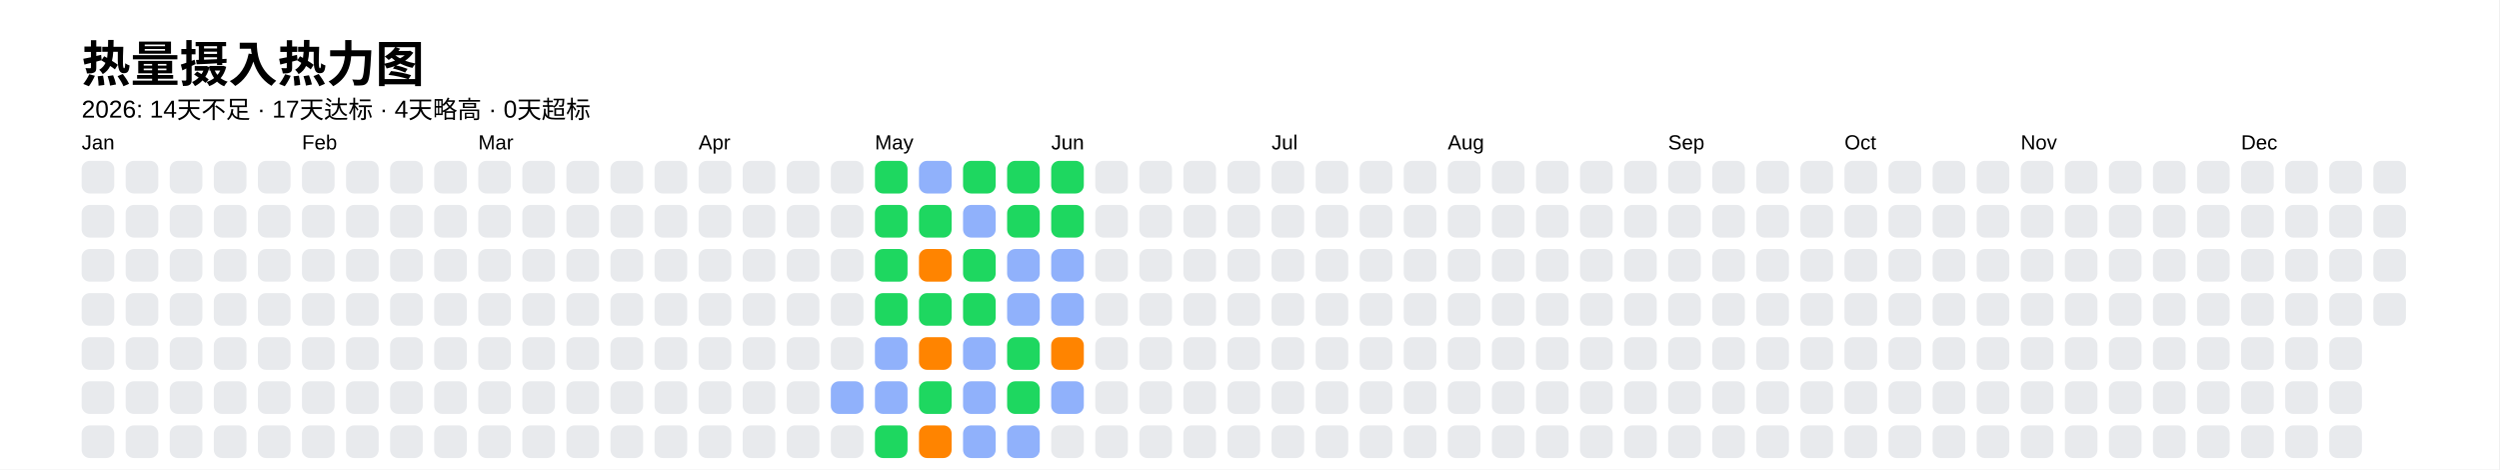
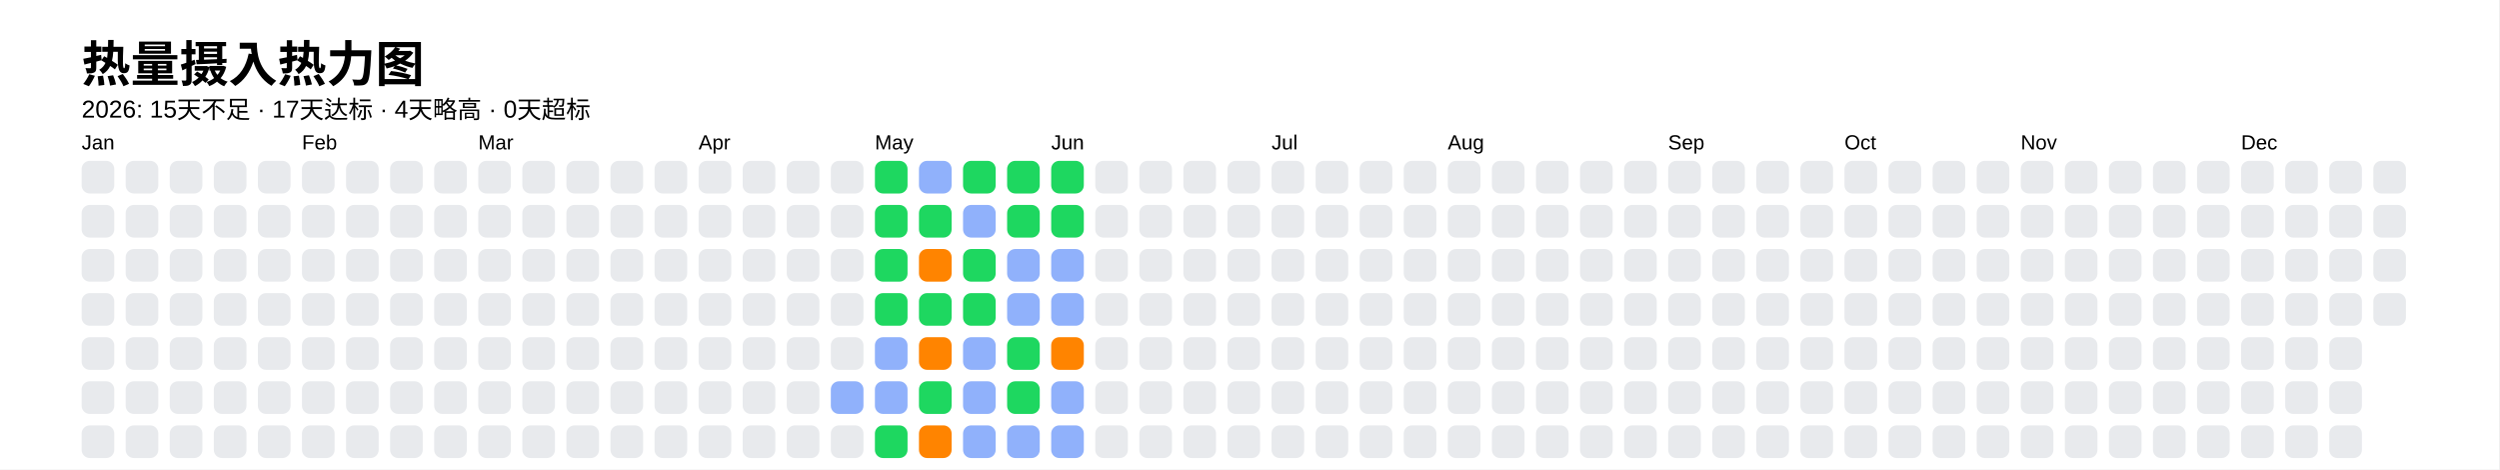
<svg xmlns="http://www.w3.org/2000/svg" style="background-color:white;" baseProfile="full" height="57.5mm" version="1.1" viewBox="0,0,306.2,57.5" width="306.2mm">
  <defs />
  <rect fill="#FFFFFF" height="57.5" width="306.2" x="0" y="0" />
  <text fill="#000000" style="font-size:6px; font-family:Arial; font-weight:bold;" x="10" y="10">热量摄入热力图</text>
-   <text fill="#000000" style="font-size:3px; font-family:Arial;" x="10" y="14.4">2026: 14天不足 · 17天达标 · 4天略高 · 0天超标</text>
+   <text fill="#000000" style="font-size:3px; font-family:Arial;" x="10" y="14.4">2026: 15天不足 · 17天达标 · 4天略高 · 0天超标</text>
  <text fill="#000000" style="font-size:2.5px; font-family:Arial" x="10" y="18.3">Jan</text>
  <rect fill="#E8EAED" height="4" rx="1" ry="1" width="4" x="10" y="19.7" />
  <rect fill="#E8EAED" height="4" rx="1" ry="1" width="4" x="10" y="25.1" />
  <rect fill="#E8EAED" height="4" rx="1" ry="1" width="4" x="10" y="30.5" />
  <rect fill="#E8EAED" height="4" rx="1" ry="1" width="4" x="10" y="35.9" />
  <rect fill="#E8EAED" height="4" rx="1" ry="1" width="4" x="10" y="41.3" />
  <rect fill="#E8EAED" height="4" rx="1" ry="1" width="4" x="10" y="46.7" />
  <rect fill="#E8EAED" height="4" rx="1" ry="1" width="4" x="10" y="52.1" />
  <rect fill="#E8EAED" height="4" rx="1" ry="1" width="4" x="15.4" y="19.7" />
  <rect fill="#E8EAED" height="4" rx="1" ry="1" width="4" x="15.4" y="25.1" />
  <rect fill="#E8EAED" height="4" rx="1" ry="1" width="4" x="15.4" y="30.5" />
  <rect fill="#E8EAED" height="4" rx="1" ry="1" width="4" x="15.4" y="35.9" />
  <rect fill="#E8EAED" height="4" rx="1" ry="1" width="4" x="15.4" y="41.3" />
  <rect fill="#E8EAED" height="4" rx="1" ry="1" width="4" x="15.4" y="46.7" />
  <rect fill="#E8EAED" height="4" rx="1" ry="1" width="4" x="15.4" y="52.1" />
  <rect fill="#E8EAED" height="4" rx="1" ry="1" width="4" x="20.8" y="19.7" />
  <rect fill="#E8EAED" height="4" rx="1" ry="1" width="4" x="20.8" y="25.1" />
  <rect fill="#E8EAED" height="4" rx="1" ry="1" width="4" x="20.8" y="30.5" />
  <rect fill="#E8EAED" height="4" rx="1" ry="1" width="4" x="20.8" y="35.9" />
  <rect fill="#E8EAED" height="4" rx="1" ry="1" width="4" x="20.8" y="41.3" />
  <rect fill="#E8EAED" height="4" rx="1" ry="1" width="4" x="20.8" y="46.7" />
  <rect fill="#E8EAED" height="4" rx="1" ry="1" width="4" x="20.8" y="52.1" />
  <rect fill="#E8EAED" height="4" rx="1" ry="1" width="4" x="26.2" y="19.7" />
  <rect fill="#E8EAED" height="4" rx="1" ry="1" width="4" x="26.2" y="25.1" />
  <rect fill="#E8EAED" height="4" rx="1" ry="1" width="4" x="26.2" y="30.5" />
  <rect fill="#E8EAED" height="4" rx="1" ry="1" width="4" x="26.2" y="35.9" />
  <rect fill="#E8EAED" height="4" rx="1" ry="1" width="4" x="26.2" y="41.3" />
  <rect fill="#E8EAED" height="4" rx="1" ry="1" width="4" x="26.2" y="46.7" />
  <rect fill="#E8EAED" height="4" rx="1" ry="1" width="4" x="26.2" y="52.1" />
  <rect fill="#E8EAED" height="4" rx="1" ry="1" width="4" x="31.6" y="19.7" />
  <rect fill="#E8EAED" height="4" rx="1" ry="1" width="4" x="31.6" y="25.1" />
  <rect fill="#E8EAED" height="4" rx="1" ry="1" width="4" x="31.6" y="30.5" />
  <rect fill="#E8EAED" height="4" rx="1" ry="1" width="4" x="31.6" y="35.9" />
  <rect fill="#E8EAED" height="4" rx="1" ry="1" width="4" x="31.6" y="41.3" />
  <rect fill="#E8EAED" height="4" rx="1" ry="1" width="4" x="31.6" y="46.7" />
  <rect fill="#E8EAED" height="4" rx="1" ry="1" width="4" x="31.6" y="52.1" />
  <text fill="#000000" style="font-size:2.5px; font-family:Arial" x="37.0" y="18.3">Feb</text>
  <rect fill="#E8EAED" height="4" rx="1" ry="1" width="4" x="37.0" y="19.7" />
  <rect fill="#E8EAED" height="4" rx="1" ry="1" width="4" x="37.0" y="25.1" />
  <rect fill="#E8EAED" height="4" rx="1" ry="1" width="4" x="37.0" y="30.5" />
  <rect fill="#E8EAED" height="4" rx="1" ry="1" width="4" x="37.0" y="35.9" />
  <rect fill="#E8EAED" height="4" rx="1" ry="1" width="4" x="37.0" y="41.3" />
  <rect fill="#E8EAED" height="4" rx="1" ry="1" width="4" x="37.0" y="46.7" />
  <rect fill="#E8EAED" height="4" rx="1" ry="1" width="4" x="37.0" y="52.1" />
  <rect fill="#E8EAED" height="4" rx="1" ry="1" width="4" x="42.4" y="19.7" />
  <rect fill="#E8EAED" height="4" rx="1" ry="1" width="4" x="42.4" y="25.1" />
  <rect fill="#E8EAED" height="4" rx="1" ry="1" width="4" x="42.4" y="30.5" />
  <rect fill="#E8EAED" height="4" rx="1" ry="1" width="4" x="42.4" y="35.9" />
  <rect fill="#E8EAED" height="4" rx="1" ry="1" width="4" x="42.4" y="41.3" />
  <rect fill="#E8EAED" height="4" rx="1" ry="1" width="4" x="42.4" y="46.7" />
  <rect fill="#E8EAED" height="4" rx="1" ry="1" width="4" x="42.4" y="52.1" />
  <rect fill="#E8EAED" height="4" rx="1" ry="1" width="4" x="47.8" y="19.7" />
  <rect fill="#E8EAED" height="4" rx="1" ry="1" width="4" x="47.8" y="25.1" />
  <rect fill="#E8EAED" height="4" rx="1" ry="1" width="4" x="47.8" y="30.5" />
  <rect fill="#E8EAED" height="4" rx="1" ry="1" width="4" x="47.8" y="35.9" />
  <rect fill="#E8EAED" height="4" rx="1" ry="1" width="4" x="47.8" y="41.3" />
  <rect fill="#E8EAED" height="4" rx="1" ry="1" width="4" x="47.8" y="46.7" />
  <rect fill="#E8EAED" height="4" rx="1" ry="1" width="4" x="47.8" y="52.1" />
  <rect fill="#E8EAED" height="4" rx="1" ry="1" width="4" x="53.2" y="19.7" />
  <rect fill="#E8EAED" height="4" rx="1" ry="1" width="4" x="53.2" y="25.1" />
  <rect fill="#E8EAED" height="4" rx="1" ry="1" width="4" x="53.2" y="30.5" />
  <rect fill="#E8EAED" height="4" rx="1" ry="1" width="4" x="53.2" y="35.9" />
  <rect fill="#E8EAED" height="4" rx="1" ry="1" width="4" x="53.2" y="41.3" />
  <rect fill="#E8EAED" height="4" rx="1" ry="1" width="4" x="53.2" y="46.7" />
  <rect fill="#E8EAED" height="4" rx="1" ry="1" width="4" x="53.2" y="52.1" />
  <text fill="#000000" style="font-size:2.5px; font-family:Arial" x="58.6" y="18.3">Mar</text>
  <rect fill="#E8EAED" height="4" rx="1" ry="1" width="4" x="58.6" y="19.7" />
  <rect fill="#E8EAED" height="4" rx="1" ry="1" width="4" x="58.6" y="25.1" />
  <rect fill="#E8EAED" height="4" rx="1" ry="1" width="4" x="58.6" y="30.5" />
  <rect fill="#E8EAED" height="4" rx="1" ry="1" width="4" x="58.6" y="35.9" />
  <rect fill="#E8EAED" height="4" rx="1" ry="1" width="4" x="58.6" y="41.3" />
  <rect fill="#E8EAED" height="4" rx="1" ry="1" width="4" x="58.6" y="46.7" />
  <rect fill="#E8EAED" height="4" rx="1" ry="1" width="4" x="58.6" y="52.1" />
  <rect fill="#E8EAED" height="4" rx="1" ry="1" width="4" x="64" y="19.7" />
  <rect fill="#E8EAED" height="4" rx="1" ry="1" width="4" x="64" y="25.1" />
  <rect fill="#E8EAED" height="4" rx="1" ry="1" width="4" x="64" y="30.5" />
  <rect fill="#E8EAED" height="4" rx="1" ry="1" width="4" x="64" y="35.9" />
  <rect fill="#E8EAED" height="4" rx="1" ry="1" width="4" x="64" y="41.3" />
  <rect fill="#E8EAED" height="4" rx="1" ry="1" width="4" x="64" y="46.7" />
  <rect fill="#E8EAED" height="4" rx="1" ry="1" width="4" x="64" y="52.1" />
  <rect fill="#E8EAED" height="4" rx="1" ry="1" width="4" x="69.4" y="19.7" />
  <rect fill="#E8EAED" height="4" rx="1" ry="1" width="4" x="69.4" y="25.1" />
  <rect fill="#E8EAED" height="4" rx="1" ry="1" width="4" x="69.4" y="30.5" />
  <rect fill="#E8EAED" height="4" rx="1" ry="1" width="4" x="69.4" y="35.9" />
  <rect fill="#E8EAED" height="4" rx="1" ry="1" width="4" x="69.4" y="41.3" />
  <rect fill="#E8EAED" height="4" rx="1" ry="1" width="4" x="69.4" y="46.7" />
  <rect fill="#E8EAED" height="4" rx="1" ry="1" width="4" x="69.4" y="52.1" />
  <rect fill="#E8EAED" height="4" rx="1" ry="1" width="4" x="74.8" y="19.7" />
  <rect fill="#E8EAED" height="4" rx="1" ry="1" width="4" x="74.8" y="25.1" />
  <rect fill="#E8EAED" height="4" rx="1" ry="1" width="4" x="74.8" y="30.5" />
  <rect fill="#E8EAED" height="4" rx="1" ry="1" width="4" x="74.8" y="35.9" />
  <rect fill="#E8EAED" height="4" rx="1" ry="1" width="4" x="74.8" y="41.3" />
  <rect fill="#E8EAED" height="4" rx="1" ry="1" width="4" x="74.8" y="46.7" />
  <rect fill="#E8EAED" height="4" rx="1" ry="1" width="4" x="74.8" y="52.1" />
  <rect fill="#E8EAED" height="4" rx="1" ry="1" width="4" x="80.2" y="19.7" />
  <rect fill="#E8EAED" height="4" rx="1" ry="1" width="4" x="80.2" y="25.1" />
  <rect fill="#E8EAED" height="4" rx="1" ry="1" width="4" x="80.2" y="30.5" />
  <rect fill="#E8EAED" height="4" rx="1" ry="1" width="4" x="80.2" y="35.9" />
  <rect fill="#E8EAED" height="4" rx="1" ry="1" width="4" x="80.2" y="41.3" />
  <rect fill="#E8EAED" height="4" rx="1" ry="1" width="4" x="80.2" y="46.7" />
  <rect fill="#E8EAED" height="4" rx="1" ry="1" width="4" x="80.2" y="52.1" />
  <text fill="#000000" style="font-size:2.5px; font-family:Arial" x="85.6" y="18.3">Apr</text>
  <rect fill="#E8EAED" height="4" rx="1" ry="1" width="4" x="85.6" y="19.7" />
  <rect fill="#E8EAED" height="4" rx="1" ry="1" width="4" x="85.6" y="25.1" />
  <rect fill="#E8EAED" height="4" rx="1" ry="1" width="4" x="85.6" y="30.5" />
  <rect fill="#E8EAED" height="4" rx="1" ry="1" width="4" x="85.6" y="35.9" />
  <rect fill="#E8EAED" height="4" rx="1" ry="1" width="4" x="85.6" y="41.3" />
  <rect fill="#E8EAED" height="4" rx="1" ry="1" width="4" x="85.6" y="46.7" />
  <rect fill="#E8EAED" height="4" rx="1" ry="1" width="4" x="85.6" y="52.1" />
  <rect fill="#E8EAED" height="4" rx="1" ry="1" width="4" x="91" y="19.7" />
  <rect fill="#E8EAED" height="4" rx="1" ry="1" width="4" x="91" y="25.1" />
  <rect fill="#E8EAED" height="4" rx="1" ry="1" width="4" x="91" y="30.5" />
  <rect fill="#E8EAED" height="4" rx="1" ry="1" width="4" x="91" y="35.9" />
  <rect fill="#E8EAED" height="4" rx="1" ry="1" width="4" x="91" y="41.3" />
  <rect fill="#E8EAED" height="4" rx="1" ry="1" width="4" x="91" y="46.7" />
  <rect fill="#E8EAED" height="4" rx="1" ry="1" width="4" x="91" y="52.1" />
  <rect fill="#E8EAED" height="4" rx="1" ry="1" width="4" x="96.4" y="19.7" />
  <rect fill="#E8EAED" height="4" rx="1" ry="1" width="4" x="96.4" y="25.1" />
  <rect fill="#E8EAED" height="4" rx="1" ry="1" width="4" x="96.4" y="30.5" />
  <rect fill="#E8EAED" height="4" rx="1" ry="1" width="4" x="96.4" y="35.9" />
  <rect fill="#E8EAED" height="4" rx="1" ry="1" width="4" x="96.4" y="41.3" />
  <rect fill="#E8EAED" height="4" rx="1" ry="1" width="4" x="96.4" y="46.7" />
  <rect fill="#E8EAED" height="4" rx="1" ry="1" width="4" x="96.4" y="52.1" />
  <rect fill="#E8EAED" height="4" rx="1" ry="1" width="4" x="101.8" y="19.7" />
  <rect fill="#E8EAED" height="4" rx="1" ry="1" width="4" x="101.8" y="25.1" />
  <rect fill="#E8EAED" height="4" rx="1" ry="1" width="4" x="101.8" y="30.5" />
  <rect fill="#E8EAED" height="4" rx="1" ry="1" width="4" x="101.8" y="35.9" />
  <rect fill="#E8EAED" height="4" rx="1" ry="1" width="4" x="101.8" y="41.3" />
  <rect fill="#90b1fb" height="4" rx="1" ry="1" width="4" x="101.8" y="46.7" />
  <rect fill="#E8EAED" height="4" rx="1" ry="1" width="4" x="101.8" y="52.1" />
  <text fill="#000000" style="font-size:2.5px; font-family:Arial" x="107.2" y="18.3">May</text>
  <rect fill="#1ed760" height="4" rx="1" ry="1" width="4" x="107.2" y="19.7" />
  <rect fill="#1ed760" height="4" rx="1" ry="1" width="4" x="107.2" y="25.1" />
  <rect fill="#1ed760" height="4" rx="1" ry="1" width="4" x="107.2" y="30.5" />
  <rect fill="#1ed760" height="4" rx="1" ry="1" width="4" x="107.2" y="35.9" />
  <rect fill="#90b1fb" height="4" rx="1" ry="1" width="4" x="107.2" y="41.3" />
  <rect fill="#90b1fb" height="4" rx="1" ry="1" width="4" x="107.2" y="46.7" />
  <rect fill="#1ed760" height="4" rx="1" ry="1" width="4" x="107.2" y="52.1" />
  <rect fill="#90b1fb" height="4" rx="1" ry="1" width="4" x="112.6" y="19.7" />
  <rect fill="#1ed760" height="4" rx="1" ry="1" width="4" x="112.6" y="25.1" />
  <rect fill="#ff8400" height="4" rx="1" ry="1" width="4" x="112.6" y="30.5" />
  <rect fill="#1ed760" height="4" rx="1" ry="1" width="4" x="112.6" y="35.9" />
  <rect fill="#ff8400" height="4" rx="1" ry="1" width="4" x="112.6" y="41.3" />
  <rect fill="#1ed760" height="4" rx="1" ry="1" width="4" x="112.6" y="46.7" />
  <rect fill="#ff8400" height="4" rx="1" ry="1" width="4" x="112.6" y="52.1" />
  <rect fill="#1ed760" height="4" rx="1" ry="1" width="4" x="118" y="19.7" />
  <rect fill="#90b1fb" height="4" rx="1" ry="1" width="4" x="118" y="25.1" />
  <rect fill="#1ed760" height="4" rx="1" ry="1" width="4" x="118" y="30.5" />
  <rect fill="#1ed760" height="4" rx="1" ry="1" width="4" x="118" y="35.9" />
  <rect fill="#90b1fb" height="4" rx="1" ry="1" width="4" x="118" y="41.3" />
  <rect fill="#90b1fb" height="4" rx="1" ry="1" width="4" x="118" y="46.7" />
  <rect fill="#90b1fb" height="4" rx="1" ry="1" width="4" x="118" y="52.1" />
  <rect fill="#1ed760" height="4" rx="1" ry="1" width="4" x="123.4" y="19.7" />
  <rect fill="#1ed760" height="4" rx="1" ry="1" width="4" x="123.4" y="25.1" />
  <rect fill="#90b1fb" height="4" rx="1" ry="1" width="4" x="123.4" y="30.5" />
  <rect fill="#90b1fb" height="4" rx="1" ry="1" width="4" x="123.4" y="35.9" />
  <rect fill="#1ed760" height="4" rx="1" ry="1" width="4" x="123.4" y="41.3" />
  <rect fill="#1ed760" height="4" rx="1" ry="1" width="4" x="123.4" y="46.7" />
  <rect fill="#90b1fb" height="4" rx="1" ry="1" width="4" x="123.4" y="52.1" />
  <text fill="#000000" style="font-size:2.5px; font-family:Arial" x="128.8" y="18.3">Jun</text>
  <rect fill="#1ed760" height="4" rx="1" ry="1" width="4" x="128.8" y="19.7" />
  <rect fill="#1ed760" height="4" rx="1" ry="1" width="4" x="128.8" y="25.1" />
  <rect fill="#90b1fb" height="4" rx="1" ry="1" width="4" x="128.8" y="30.5" />
  <rect fill="#90b1fb" height="4" rx="1" ry="1" width="4" x="128.8" y="35.9" />
  <rect fill="#ff8400" height="4" rx="1" ry="1" width="4" x="128.8" y="41.3" />
  <rect fill="#90b1fb" height="4" rx="1" ry="1" width="4" x="128.8" y="46.7" />
-   <rect fill="#E8EAED" height="4" rx="1" ry="1" width="4" x="128.8" y="52.1" />
+   <rect fill="#90b1fb" height="4" rx="1" ry="1" width="4" x="128.8" y="52.1" />
  <rect fill="#E8EAED" height="4" rx="1" ry="1" width="4" x="134.2" y="19.7" />
  <rect fill="#E8EAED" height="4" rx="1" ry="1" width="4" x="134.2" y="25.1" />
  <rect fill="#E8EAED" height="4" rx="1" ry="1" width="4" x="134.2" y="30.5" />
  <rect fill="#E8EAED" height="4" rx="1" ry="1" width="4" x="134.2" y="35.9" />
  <rect fill="#E8EAED" height="4" rx="1" ry="1" width="4" x="134.2" y="41.3" />
  <rect fill="#E8EAED" height="4" rx="1" ry="1" width="4" x="134.2" y="46.7" />
  <rect fill="#E8EAED" height="4" rx="1" ry="1" width="4" x="134.2" y="52.1" />
  <rect fill="#E8EAED" height="4" rx="1" ry="1" width="4" x="139.6" y="19.7" />
  <rect fill="#E8EAED" height="4" rx="1" ry="1" width="4" x="139.6" y="25.1" />
  <rect fill="#E8EAED" height="4" rx="1" ry="1" width="4" x="139.6" y="30.5" />
  <rect fill="#E8EAED" height="4" rx="1" ry="1" width="4" x="139.6" y="35.9" />
  <rect fill="#E8EAED" height="4" rx="1" ry="1" width="4" x="139.6" y="41.3" />
  <rect fill="#E8EAED" height="4" rx="1" ry="1" width="4" x="139.6" y="46.7" />
  <rect fill="#E8EAED" height="4" rx="1" ry="1" width="4" x="139.6" y="52.1" />
  <rect fill="#E8EAED" height="4" rx="1" ry="1" width="4" x="145" y="19.7" />
  <rect fill="#E8EAED" height="4" rx="1" ry="1" width="4" x="145" y="25.1" />
  <rect fill="#E8EAED" height="4" rx="1" ry="1" width="4" x="145" y="30.5" />
  <rect fill="#E8EAED" height="4" rx="1" ry="1" width="4" x="145" y="35.9" />
  <rect fill="#E8EAED" height="4" rx="1" ry="1" width="4" x="145" y="41.3" />
  <rect fill="#E8EAED" height="4" rx="1" ry="1" width="4" x="145" y="46.7" />
  <rect fill="#E8EAED" height="4" rx="1" ry="1" width="4" x="145" y="52.1" />
  <rect fill="#E8EAED" height="4" rx="1" ry="1" width="4" x="150.4" y="19.7" />
  <rect fill="#E8EAED" height="4" rx="1" ry="1" width="4" x="150.4" y="25.1" />
  <rect fill="#E8EAED" height="4" rx="1" ry="1" width="4" x="150.4" y="30.5" />
  <rect fill="#E8EAED" height="4" rx="1" ry="1" width="4" x="150.4" y="35.9" />
  <rect fill="#E8EAED" height="4" rx="1" ry="1" width="4" x="150.4" y="41.3" />
  <rect fill="#E8EAED" height="4" rx="1" ry="1" width="4" x="150.4" y="46.7" />
  <rect fill="#E8EAED" height="4" rx="1" ry="1" width="4" x="150.4" y="52.1" />
  <text fill="#000000" style="font-size:2.5px; font-family:Arial" x="155.8" y="18.3">Jul</text>
  <rect fill="#E8EAED" height="4" rx="1" ry="1" width="4" x="155.8" y="19.7" />
  <rect fill="#E8EAED" height="4" rx="1" ry="1" width="4" x="155.8" y="25.1" />
  <rect fill="#E8EAED" height="4" rx="1" ry="1" width="4" x="155.8" y="30.5" />
  <rect fill="#E8EAED" height="4" rx="1" ry="1" width="4" x="155.8" y="35.9" />
  <rect fill="#E8EAED" height="4" rx="1" ry="1" width="4" x="155.8" y="41.3" />
  <rect fill="#E8EAED" height="4" rx="1" ry="1" width="4" x="155.8" y="46.7" />
  <rect fill="#E8EAED" height="4" rx="1" ry="1" width="4" x="155.8" y="52.1" />
  <rect fill="#E8EAED" height="4" rx="1" ry="1" width="4" x="161.2" y="19.7" />
  <rect fill="#E8EAED" height="4" rx="1" ry="1" width="4" x="161.2" y="25.1" />
  <rect fill="#E8EAED" height="4" rx="1" ry="1" width="4" x="161.2" y="30.5" />
  <rect fill="#E8EAED" height="4" rx="1" ry="1" width="4" x="161.2" y="35.9" />
  <rect fill="#E8EAED" height="4" rx="1" ry="1" width="4" x="161.2" y="41.3" />
  <rect fill="#E8EAED" height="4" rx="1" ry="1" width="4" x="161.2" y="46.7" />
  <rect fill="#E8EAED" height="4" rx="1" ry="1" width="4" x="161.2" y="52.1" />
  <rect fill="#E8EAED" height="4" rx="1" ry="1" width="4" x="166.6" y="19.7" />
  <rect fill="#E8EAED" height="4" rx="1" ry="1" width="4" x="166.6" y="25.1" />
  <rect fill="#E8EAED" height="4" rx="1" ry="1" width="4" x="166.6" y="30.5" />
  <rect fill="#E8EAED" height="4" rx="1" ry="1" width="4" x="166.6" y="35.9" />
  <rect fill="#E8EAED" height="4" rx="1" ry="1" width="4" x="166.6" y="41.3" />
  <rect fill="#E8EAED" height="4" rx="1" ry="1" width="4" x="166.6" y="46.7" />
  <rect fill="#E8EAED" height="4" rx="1" ry="1" width="4" x="166.6" y="52.1" />
  <rect fill="#E8EAED" height="4" rx="1" ry="1" width="4" x="172" y="19.7" />
  <rect fill="#E8EAED" height="4" rx="1" ry="1" width="4" x="172" y="25.1" />
  <rect fill="#E8EAED" height="4" rx="1" ry="1" width="4" x="172" y="30.5" />
  <rect fill="#E8EAED" height="4" rx="1" ry="1" width="4" x="172" y="35.9" />
  <rect fill="#E8EAED" height="4" rx="1" ry="1" width="4" x="172" y="41.3" />
  <rect fill="#E8EAED" height="4" rx="1" ry="1" width="4" x="172" y="46.7" />
  <rect fill="#E8EAED" height="4" rx="1" ry="1" width="4" x="172" y="52.1" />
  <text fill="#000000" style="font-size:2.5px; font-family:Arial" x="177.4" y="18.3">Aug</text>
  <rect fill="#E8EAED" height="4" rx="1" ry="1" width="4" x="177.4" y="19.7" />
  <rect fill="#E8EAED" height="4" rx="1" ry="1" width="4" x="177.4" y="25.1" />
  <rect fill="#E8EAED" height="4" rx="1" ry="1" width="4" x="177.4" y="30.5" />
  <rect fill="#E8EAED" height="4" rx="1" ry="1" width="4" x="177.4" y="35.9" />
  <rect fill="#E8EAED" height="4" rx="1" ry="1" width="4" x="177.4" y="41.3" />
  <rect fill="#E8EAED" height="4" rx="1" ry="1" width="4" x="177.4" y="46.7" />
  <rect fill="#E8EAED" height="4" rx="1" ry="1" width="4" x="177.4" y="52.1" />
  <rect fill="#E8EAED" height="4" rx="1" ry="1" width="4" x="182.8" y="19.7" />
  <rect fill="#E8EAED" height="4" rx="1" ry="1" width="4" x="182.8" y="25.1" />
  <rect fill="#E8EAED" height="4" rx="1" ry="1" width="4" x="182.8" y="30.5" />
  <rect fill="#E8EAED" height="4" rx="1" ry="1" width="4" x="182.8" y="35.9" />
  <rect fill="#E8EAED" height="4" rx="1" ry="1" width="4" x="182.8" y="41.3" />
  <rect fill="#E8EAED" height="4" rx="1" ry="1" width="4" x="182.8" y="46.7" />
  <rect fill="#E8EAED" height="4" rx="1" ry="1" width="4" x="182.8" y="52.1" />
  <rect fill="#E8EAED" height="4" rx="1" ry="1" width="4" x="188.2" y="19.7" />
  <rect fill="#E8EAED" height="4" rx="1" ry="1" width="4" x="188.2" y="25.1" />
  <rect fill="#E8EAED" height="4" rx="1" ry="1" width="4" x="188.2" y="30.5" />
  <rect fill="#E8EAED" height="4" rx="1" ry="1" width="4" x="188.2" y="35.9" />
  <rect fill="#E8EAED" height="4" rx="1" ry="1" width="4" x="188.2" y="41.3" />
  <rect fill="#E8EAED" height="4" rx="1" ry="1" width="4" x="188.2" y="46.7" />
  <rect fill="#E8EAED" height="4" rx="1" ry="1" width="4" x="188.2" y="52.1" />
  <rect fill="#E8EAED" height="4" rx="1" ry="1" width="4" x="193.6" y="19.7" />
  <rect fill="#E8EAED" height="4" rx="1" ry="1" width="4" x="193.6" y="25.1" />
  <rect fill="#E8EAED" height="4" rx="1" ry="1" width="4" x="193.6" y="30.5" />
  <rect fill="#E8EAED" height="4" rx="1" ry="1" width="4" x="193.6" y="35.9" />
  <rect fill="#E8EAED" height="4" rx="1" ry="1" width="4" x="193.6" y="41.3" />
  <rect fill="#E8EAED" height="4" rx="1" ry="1" width="4" x="193.6" y="46.7" />
  <rect fill="#E8EAED" height="4" rx="1" ry="1" width="4" x="193.6" y="52.1" />
  <rect fill="#E8EAED" height="4" rx="1" ry="1" width="4" x="199" y="19.7" />
  <rect fill="#E8EAED" height="4" rx="1" ry="1" width="4" x="199" y="25.1" />
  <rect fill="#E8EAED" height="4" rx="1" ry="1" width="4" x="199" y="30.5" />
  <rect fill="#E8EAED" height="4" rx="1" ry="1" width="4" x="199" y="35.9" />
  <rect fill="#E8EAED" height="4" rx="1" ry="1" width="4" x="199" y="41.3" />
  <rect fill="#E8EAED" height="4" rx="1" ry="1" width="4" x="199" y="46.7" />
  <rect fill="#E8EAED" height="4" rx="1" ry="1" width="4" x="199" y="52.1" />
  <text fill="#000000" style="font-size:2.5px; font-family:Arial" x="204.4" y="18.3">Sep</text>
  <rect fill="#E8EAED" height="4" rx="1" ry="1" width="4" x="204.4" y="19.7" />
  <rect fill="#E8EAED" height="4" rx="1" ry="1" width="4" x="204.4" y="25.1" />
  <rect fill="#E8EAED" height="4" rx="1" ry="1" width="4" x="204.4" y="30.5" />
  <rect fill="#E8EAED" height="4" rx="1" ry="1" width="4" x="204.4" y="35.9" />
  <rect fill="#E8EAED" height="4" rx="1" ry="1" width="4" x="204.4" y="41.3" />
  <rect fill="#E8EAED" height="4" rx="1" ry="1" width="4" x="204.4" y="46.7" />
  <rect fill="#E8EAED" height="4" rx="1" ry="1" width="4" x="204.4" y="52.1" />
  <rect fill="#E8EAED" height="4" rx="1" ry="1" width="4" x="209.8" y="19.7" />
  <rect fill="#E8EAED" height="4" rx="1" ry="1" width="4" x="209.8" y="25.1" />
  <rect fill="#E8EAED" height="4" rx="1" ry="1" width="4" x="209.8" y="30.5" />
  <rect fill="#E8EAED" height="4" rx="1" ry="1" width="4" x="209.8" y="35.9" />
  <rect fill="#E8EAED" height="4" rx="1" ry="1" width="4" x="209.8" y="41.3" />
  <rect fill="#E8EAED" height="4" rx="1" ry="1" width="4" x="209.8" y="46.7" />
  <rect fill="#E8EAED" height="4" rx="1" ry="1" width="4" x="209.8" y="52.1" />
  <rect fill="#E8EAED" height="4" rx="1" ry="1" width="4" x="215.2" y="19.7" />
  <rect fill="#E8EAED" height="4" rx="1" ry="1" width="4" x="215.2" y="25.1" />
  <rect fill="#E8EAED" height="4" rx="1" ry="1" width="4" x="215.2" y="30.5" />
  <rect fill="#E8EAED" height="4" rx="1" ry="1" width="4" x="215.2" y="35.9" />
  <rect fill="#E8EAED" height="4" rx="1" ry="1" width="4" x="215.2" y="41.3" />
  <rect fill="#E8EAED" height="4" rx="1" ry="1" width="4" x="215.2" y="46.7" />
  <rect fill="#E8EAED" height="4" rx="1" ry="1" width="4" x="215.2" y="52.1" />
  <rect fill="#E8EAED" height="4" rx="1" ry="1" width="4" x="220.6" y="19.7" />
  <rect fill="#E8EAED" height="4" rx="1" ry="1" width="4" x="220.6" y="25.1" />
  <rect fill="#E8EAED" height="4" rx="1" ry="1" width="4" x="220.6" y="30.5" />
  <rect fill="#E8EAED" height="4" rx="1" ry="1" width="4" x="220.6" y="35.9" />
  <rect fill="#E8EAED" height="4" rx="1" ry="1" width="4" x="220.6" y="41.3" />
  <rect fill="#E8EAED" height="4" rx="1" ry="1" width="4" x="220.6" y="46.7" />
  <rect fill="#E8EAED" height="4" rx="1" ry="1" width="4" x="220.6" y="52.1" />
  <text fill="#000000" style="font-size:2.5px; font-family:Arial" x="226" y="18.3">Oct</text>
  <rect fill="#E8EAED" height="4" rx="1" ry="1" width="4" x="226" y="19.7" />
  <rect fill="#E8EAED" height="4" rx="1" ry="1" width="4" x="226" y="25.1" />
  <rect fill="#E8EAED" height="4" rx="1" ry="1" width="4" x="226" y="30.5" />
  <rect fill="#E8EAED" height="4" rx="1" ry="1" width="4" x="226" y="35.9" />
  <rect fill="#E8EAED" height="4" rx="1" ry="1" width="4" x="226" y="41.3" />
  <rect fill="#E8EAED" height="4" rx="1" ry="1" width="4" x="226" y="46.7" />
  <rect fill="#E8EAED" height="4" rx="1" ry="1" width="4" x="226" y="52.1" />
  <rect fill="#E8EAED" height="4" rx="1" ry="1" width="4" x="231.4" y="19.7" />
  <rect fill="#E8EAED" height="4" rx="1" ry="1" width="4" x="231.4" y="25.1" />
  <rect fill="#E8EAED" height="4" rx="1" ry="1" width="4" x="231.4" y="30.5" />
  <rect fill="#E8EAED" height="4" rx="1" ry="1" width="4" x="231.4" y="35.9" />
  <rect fill="#E8EAED" height="4" rx="1" ry="1" width="4" x="231.4" y="41.3" />
  <rect fill="#E8EAED" height="4" rx="1" ry="1" width="4" x="231.4" y="46.7" />
  <rect fill="#E8EAED" height="4" rx="1" ry="1" width="4" x="231.4" y="52.1" />
  <rect fill="#E8EAED" height="4" rx="1" ry="1" width="4" x="236.8" y="19.7" />
  <rect fill="#E8EAED" height="4" rx="1" ry="1" width="4" x="236.8" y="25.1" />
  <rect fill="#E8EAED" height="4" rx="1" ry="1" width="4" x="236.8" y="30.5" />
  <rect fill="#E8EAED" height="4" rx="1" ry="1" width="4" x="236.8" y="35.9" />
  <rect fill="#E8EAED" height="4" rx="1" ry="1" width="4" x="236.8" y="41.3" />
  <rect fill="#E8EAED" height="4" rx="1" ry="1" width="4" x="236.8" y="46.7" />
  <rect fill="#E8EAED" height="4" rx="1" ry="1" width="4" x="236.8" y="52.1" />
  <rect fill="#E8EAED" height="4" rx="1" ry="1" width="4" x="242.2" y="19.7" />
  <rect fill="#E8EAED" height="4" rx="1" ry="1" width="4" x="242.2" y="25.1" />
  <rect fill="#E8EAED" height="4" rx="1" ry="1" width="4" x="242.2" y="30.5" />
  <rect fill="#E8EAED" height="4" rx="1" ry="1" width="4" x="242.2" y="35.9" />
  <rect fill="#E8EAED" height="4" rx="1" ry="1" width="4" x="242.2" y="41.3" />
  <rect fill="#E8EAED" height="4" rx="1" ry="1" width="4" x="242.2" y="46.7" />
  <rect fill="#E8EAED" height="4" rx="1" ry="1" width="4" x="242.2" y="52.1" />
  <text fill="#000000" style="font-size:2.5px; font-family:Arial" x="247.6" y="18.3">Nov</text>
  <rect fill="#E8EAED" height="4" rx="1" ry="1" width="4" x="247.6" y="19.7" />
  <rect fill="#E8EAED" height="4" rx="1" ry="1" width="4" x="247.6" y="25.1" />
  <rect fill="#E8EAED" height="4" rx="1" ry="1" width="4" x="247.6" y="30.5" />
  <rect fill="#E8EAED" height="4" rx="1" ry="1" width="4" x="247.6" y="35.9" />
  <rect fill="#E8EAED" height="4" rx="1" ry="1" width="4" x="247.6" y="41.3" />
  <rect fill="#E8EAED" height="4" rx="1" ry="1" width="4" x="247.6" y="46.7" />
  <rect fill="#E8EAED" height="4" rx="1" ry="1" width="4" x="247.6" y="52.1" />
  <rect fill="#E8EAED" height="4" rx="1" ry="1" width="4" x="253" y="19.7" />
  <rect fill="#E8EAED" height="4" rx="1" ry="1" width="4" x="253" y="25.1" />
  <rect fill="#E8EAED" height="4" rx="1" ry="1" width="4" x="253" y="30.5" />
  <rect fill="#E8EAED" height="4" rx="1" ry="1" width="4" x="253" y="35.9" />
  <rect fill="#E8EAED" height="4" rx="1" ry="1" width="4" x="253" y="41.3" />
  <rect fill="#E8EAED" height="4" rx="1" ry="1" width="4" x="253" y="46.7" />
  <rect fill="#E8EAED" height="4" rx="1" ry="1" width="4" x="253" y="52.1" />
  <rect fill="#E8EAED" height="4" rx="1" ry="1" width="4" x="258.4" y="19.7" />
  <rect fill="#E8EAED" height="4" rx="1" ry="1" width="4" x="258.4" y="25.1" />
  <rect fill="#E8EAED" height="4" rx="1" ry="1" width="4" x="258.4" y="30.5" />
  <rect fill="#E8EAED" height="4" rx="1" ry="1" width="4" x="258.4" y="35.9" />
  <rect fill="#E8EAED" height="4" rx="1" ry="1" width="4" x="258.4" y="41.3" />
  <rect fill="#E8EAED" height="4" rx="1" ry="1" width="4" x="258.4" y="46.7" />
  <rect fill="#E8EAED" height="4" rx="1" ry="1" width="4" x="258.4" y="52.1" />
  <rect fill="#E8EAED" height="4" rx="1" ry="1" width="4" x="263.8" y="19.7" />
  <rect fill="#E8EAED" height="4" rx="1" ry="1" width="4" x="263.8" y="25.1" />
  <rect fill="#E8EAED" height="4" rx="1" ry="1" width="4" x="263.8" y="30.5" />
  <rect fill="#E8EAED" height="4" rx="1" ry="1" width="4" x="263.8" y="35.9" />
  <rect fill="#E8EAED" height="4" rx="1" ry="1" width="4" x="263.8" y="41.3" />
  <rect fill="#E8EAED" height="4" rx="1" ry="1" width="4" x="263.8" y="46.7" />
  <rect fill="#E8EAED" height="4" rx="1" ry="1" width="4" x="263.8" y="52.1" />
  <rect fill="#E8EAED" height="4" rx="1" ry="1" width="4" x="269.2" y="19.7" />
  <rect fill="#E8EAED" height="4" rx="1" ry="1" width="4" x="269.2" y="25.1" />
  <rect fill="#E8EAED" height="4" rx="1" ry="1" width="4" x="269.2" y="30.5" />
  <rect fill="#E8EAED" height="4" rx="1" ry="1" width="4" x="269.2" y="35.9" />
  <rect fill="#E8EAED" height="4" rx="1" ry="1" width="4" x="269.2" y="41.3" />
  <rect fill="#E8EAED" height="4" rx="1" ry="1" width="4" x="269.2" y="46.7" />
  <rect fill="#E8EAED" height="4" rx="1" ry="1" width="4" x="269.2" y="52.1" />
  <text fill="#000000" style="font-size:2.5px; font-family:Arial" x="274.6" y="18.3">Dec</text>
  <rect fill="#E8EAED" height="4" rx="1" ry="1" width="4" x="274.6" y="19.7" />
  <rect fill="#E8EAED" height="4" rx="1" ry="1" width="4" x="274.6" y="25.1" />
  <rect fill="#E8EAED" height="4" rx="1" ry="1" width="4" x="274.6" y="30.5" />
  <rect fill="#E8EAED" height="4" rx="1" ry="1" width="4" x="274.6" y="35.9" />
  <rect fill="#E8EAED" height="4" rx="1" ry="1" width="4" x="274.6" y="41.3" />
  <rect fill="#E8EAED" height="4" rx="1" ry="1" width="4" x="274.6" y="46.7" />
  <rect fill="#E8EAED" height="4" rx="1" ry="1" width="4" x="274.6" y="52.1" />
  <rect fill="#E8EAED" height="4" rx="1" ry="1" width="4" x="280" y="19.7" />
  <rect fill="#E8EAED" height="4" rx="1" ry="1" width="4" x="280" y="25.1" />
  <rect fill="#E8EAED" height="4" rx="1" ry="1" width="4" x="280" y="30.5" />
  <rect fill="#E8EAED" height="4" rx="1" ry="1" width="4" x="280" y="35.9" />
  <rect fill="#E8EAED" height="4" rx="1" ry="1" width="4" x="280" y="41.3" />
  <rect fill="#E8EAED" height="4" rx="1" ry="1" width="4" x="280" y="46.7" />
  <rect fill="#E8EAED" height="4" rx="1" ry="1" width="4" x="280" y="52.1" />
  <rect fill="#E8EAED" height="4" rx="1" ry="1" width="4" x="285.4" y="19.7" />
  <rect fill="#E8EAED" height="4" rx="1" ry="1" width="4" x="285.4" y="25.1" />
  <rect fill="#E8EAED" height="4" rx="1" ry="1" width="4" x="285.4" y="30.5" />
  <rect fill="#E8EAED" height="4" rx="1" ry="1" width="4" x="285.4" y="35.9" />
  <rect fill="#E8EAED" height="4" rx="1" ry="1" width="4" x="285.4" y="41.3" />
  <rect fill="#E8EAED" height="4" rx="1" ry="1" width="4" x="285.4" y="46.7" />
  <rect fill="#E8EAED" height="4" rx="1" ry="1" width="4" x="285.4" y="52.1" />
  <rect fill="#E8EAED" height="4" rx="1" ry="1" width="4" x="290.8" y="19.7" />
  <rect fill="#E8EAED" height="4" rx="1" ry="1" width="4" x="290.8" y="25.1" />
  <rect fill="#E8EAED" height="4" rx="1" ry="1" width="4" x="290.8" y="30.5" />
  <rect fill="#E8EAED" height="4" rx="1" ry="1" width="4" x="290.8" y="35.9" />
</svg>
